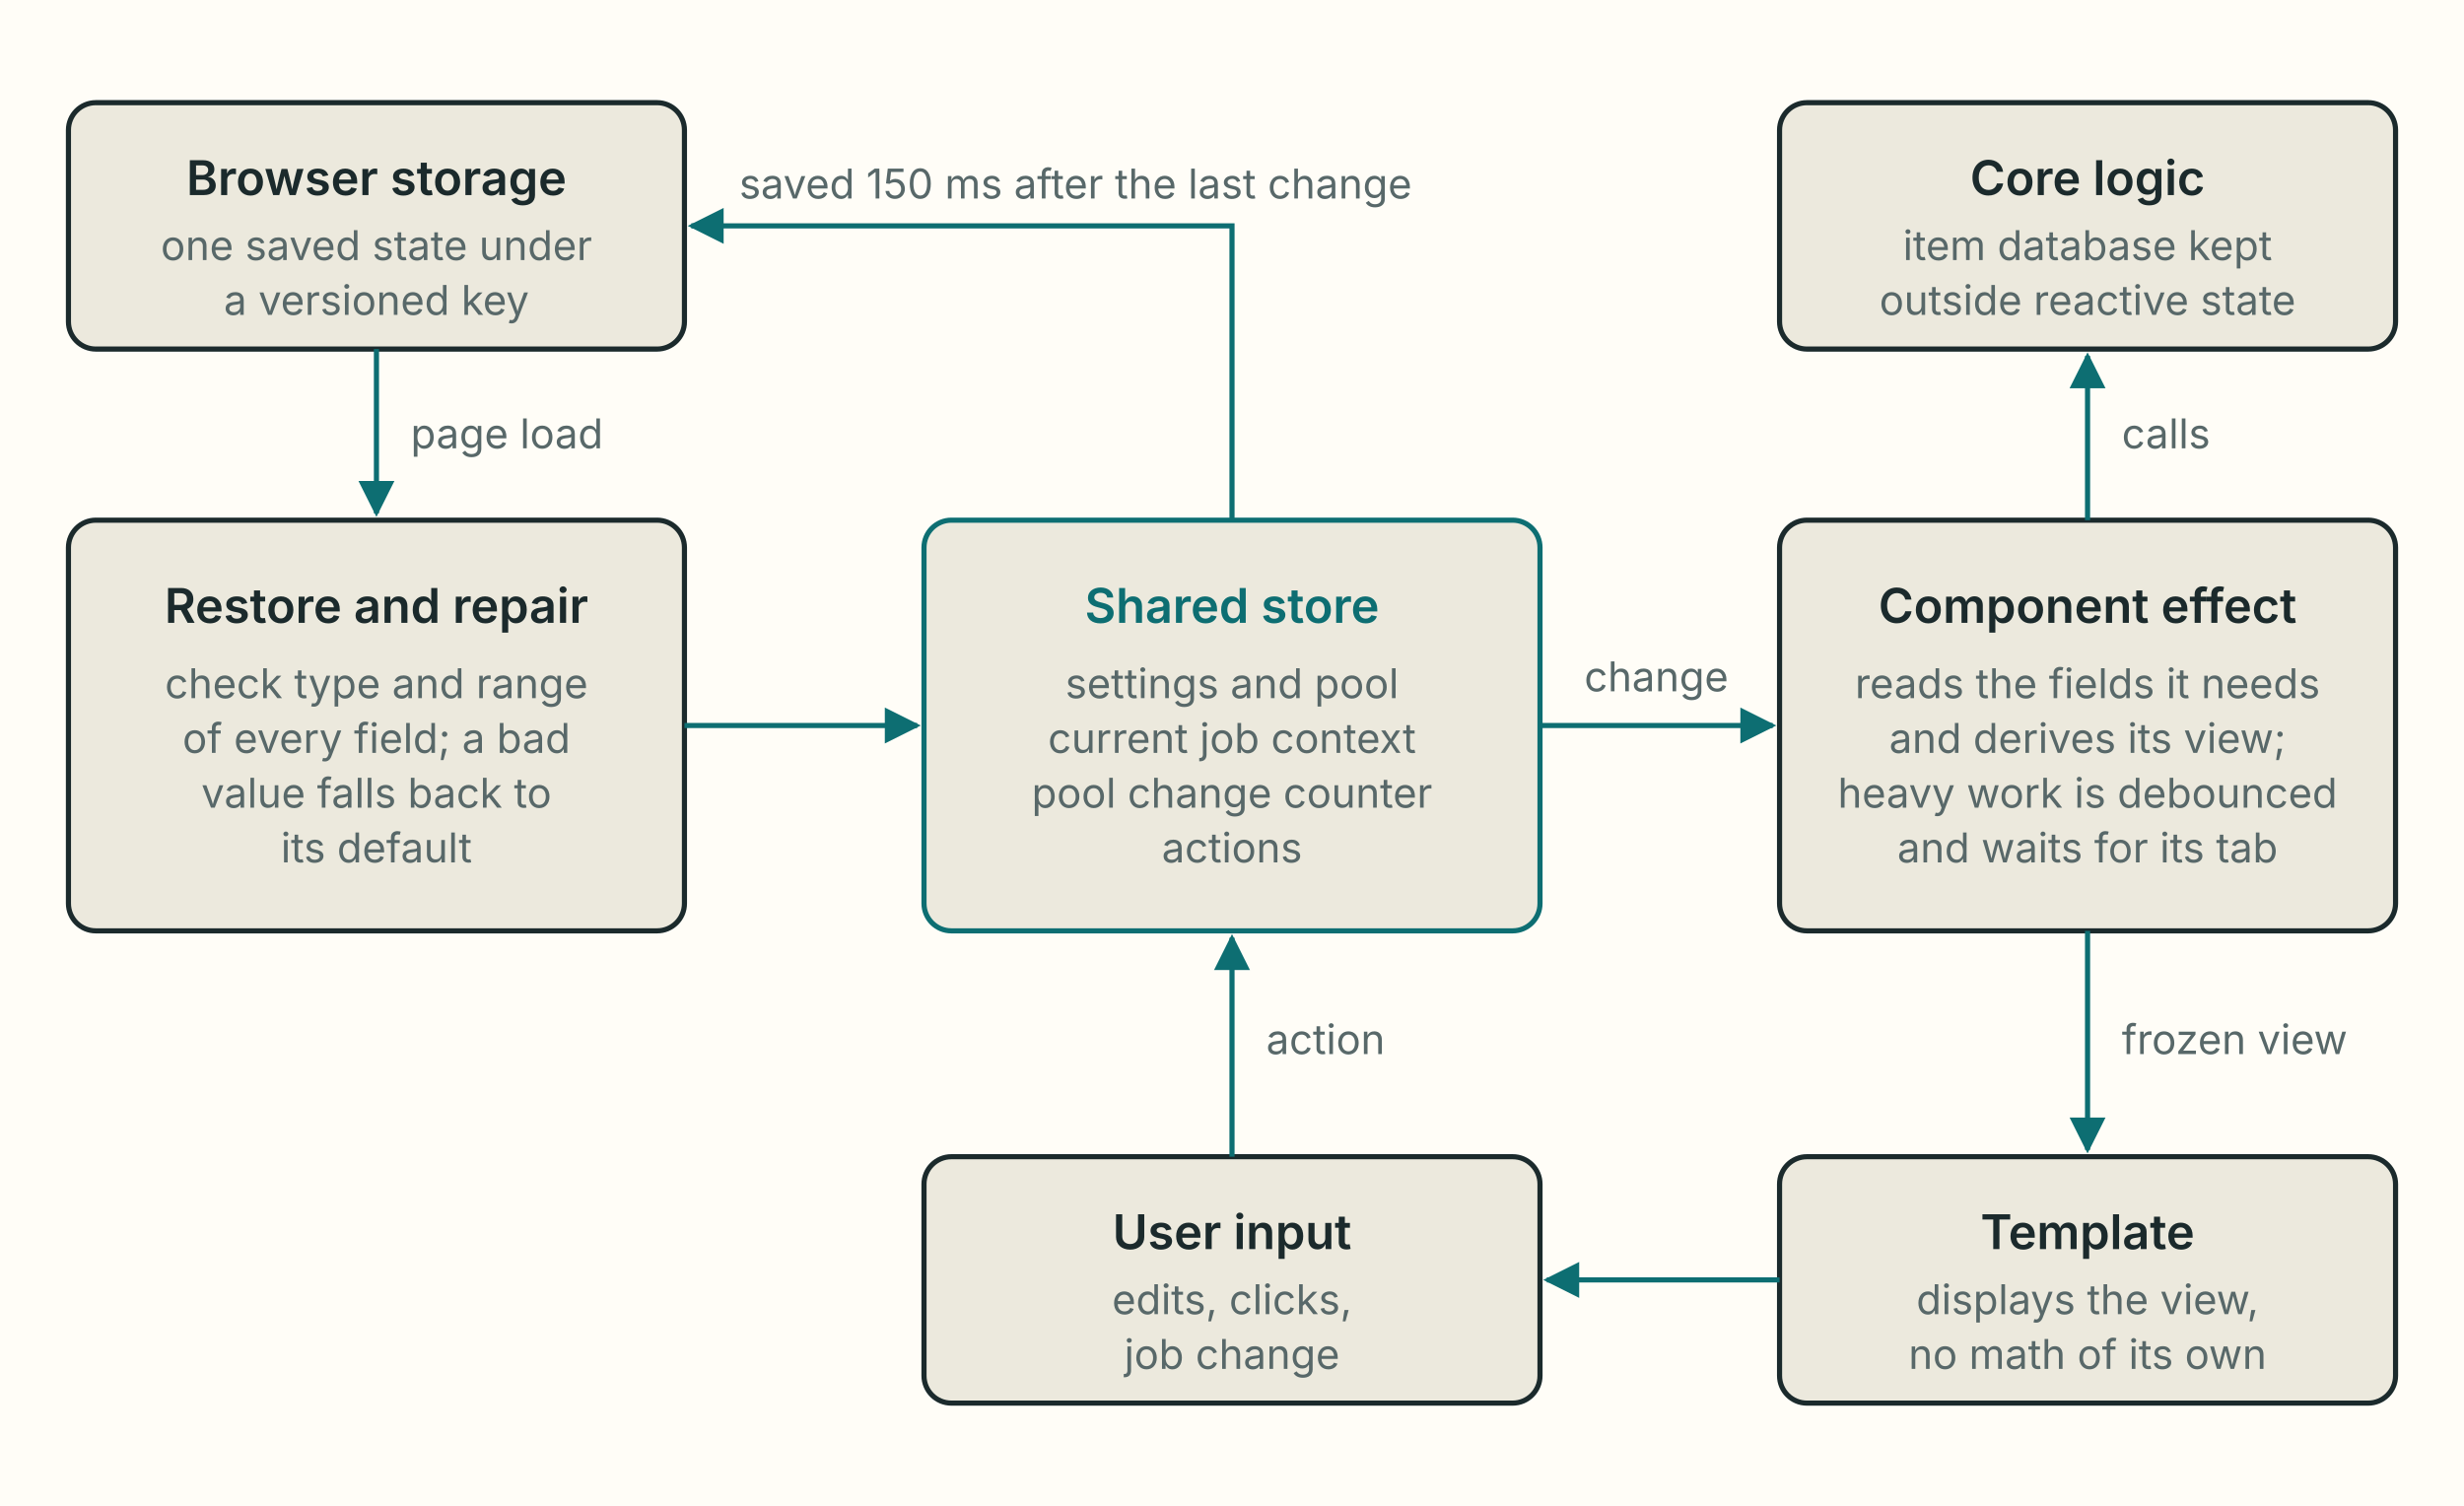
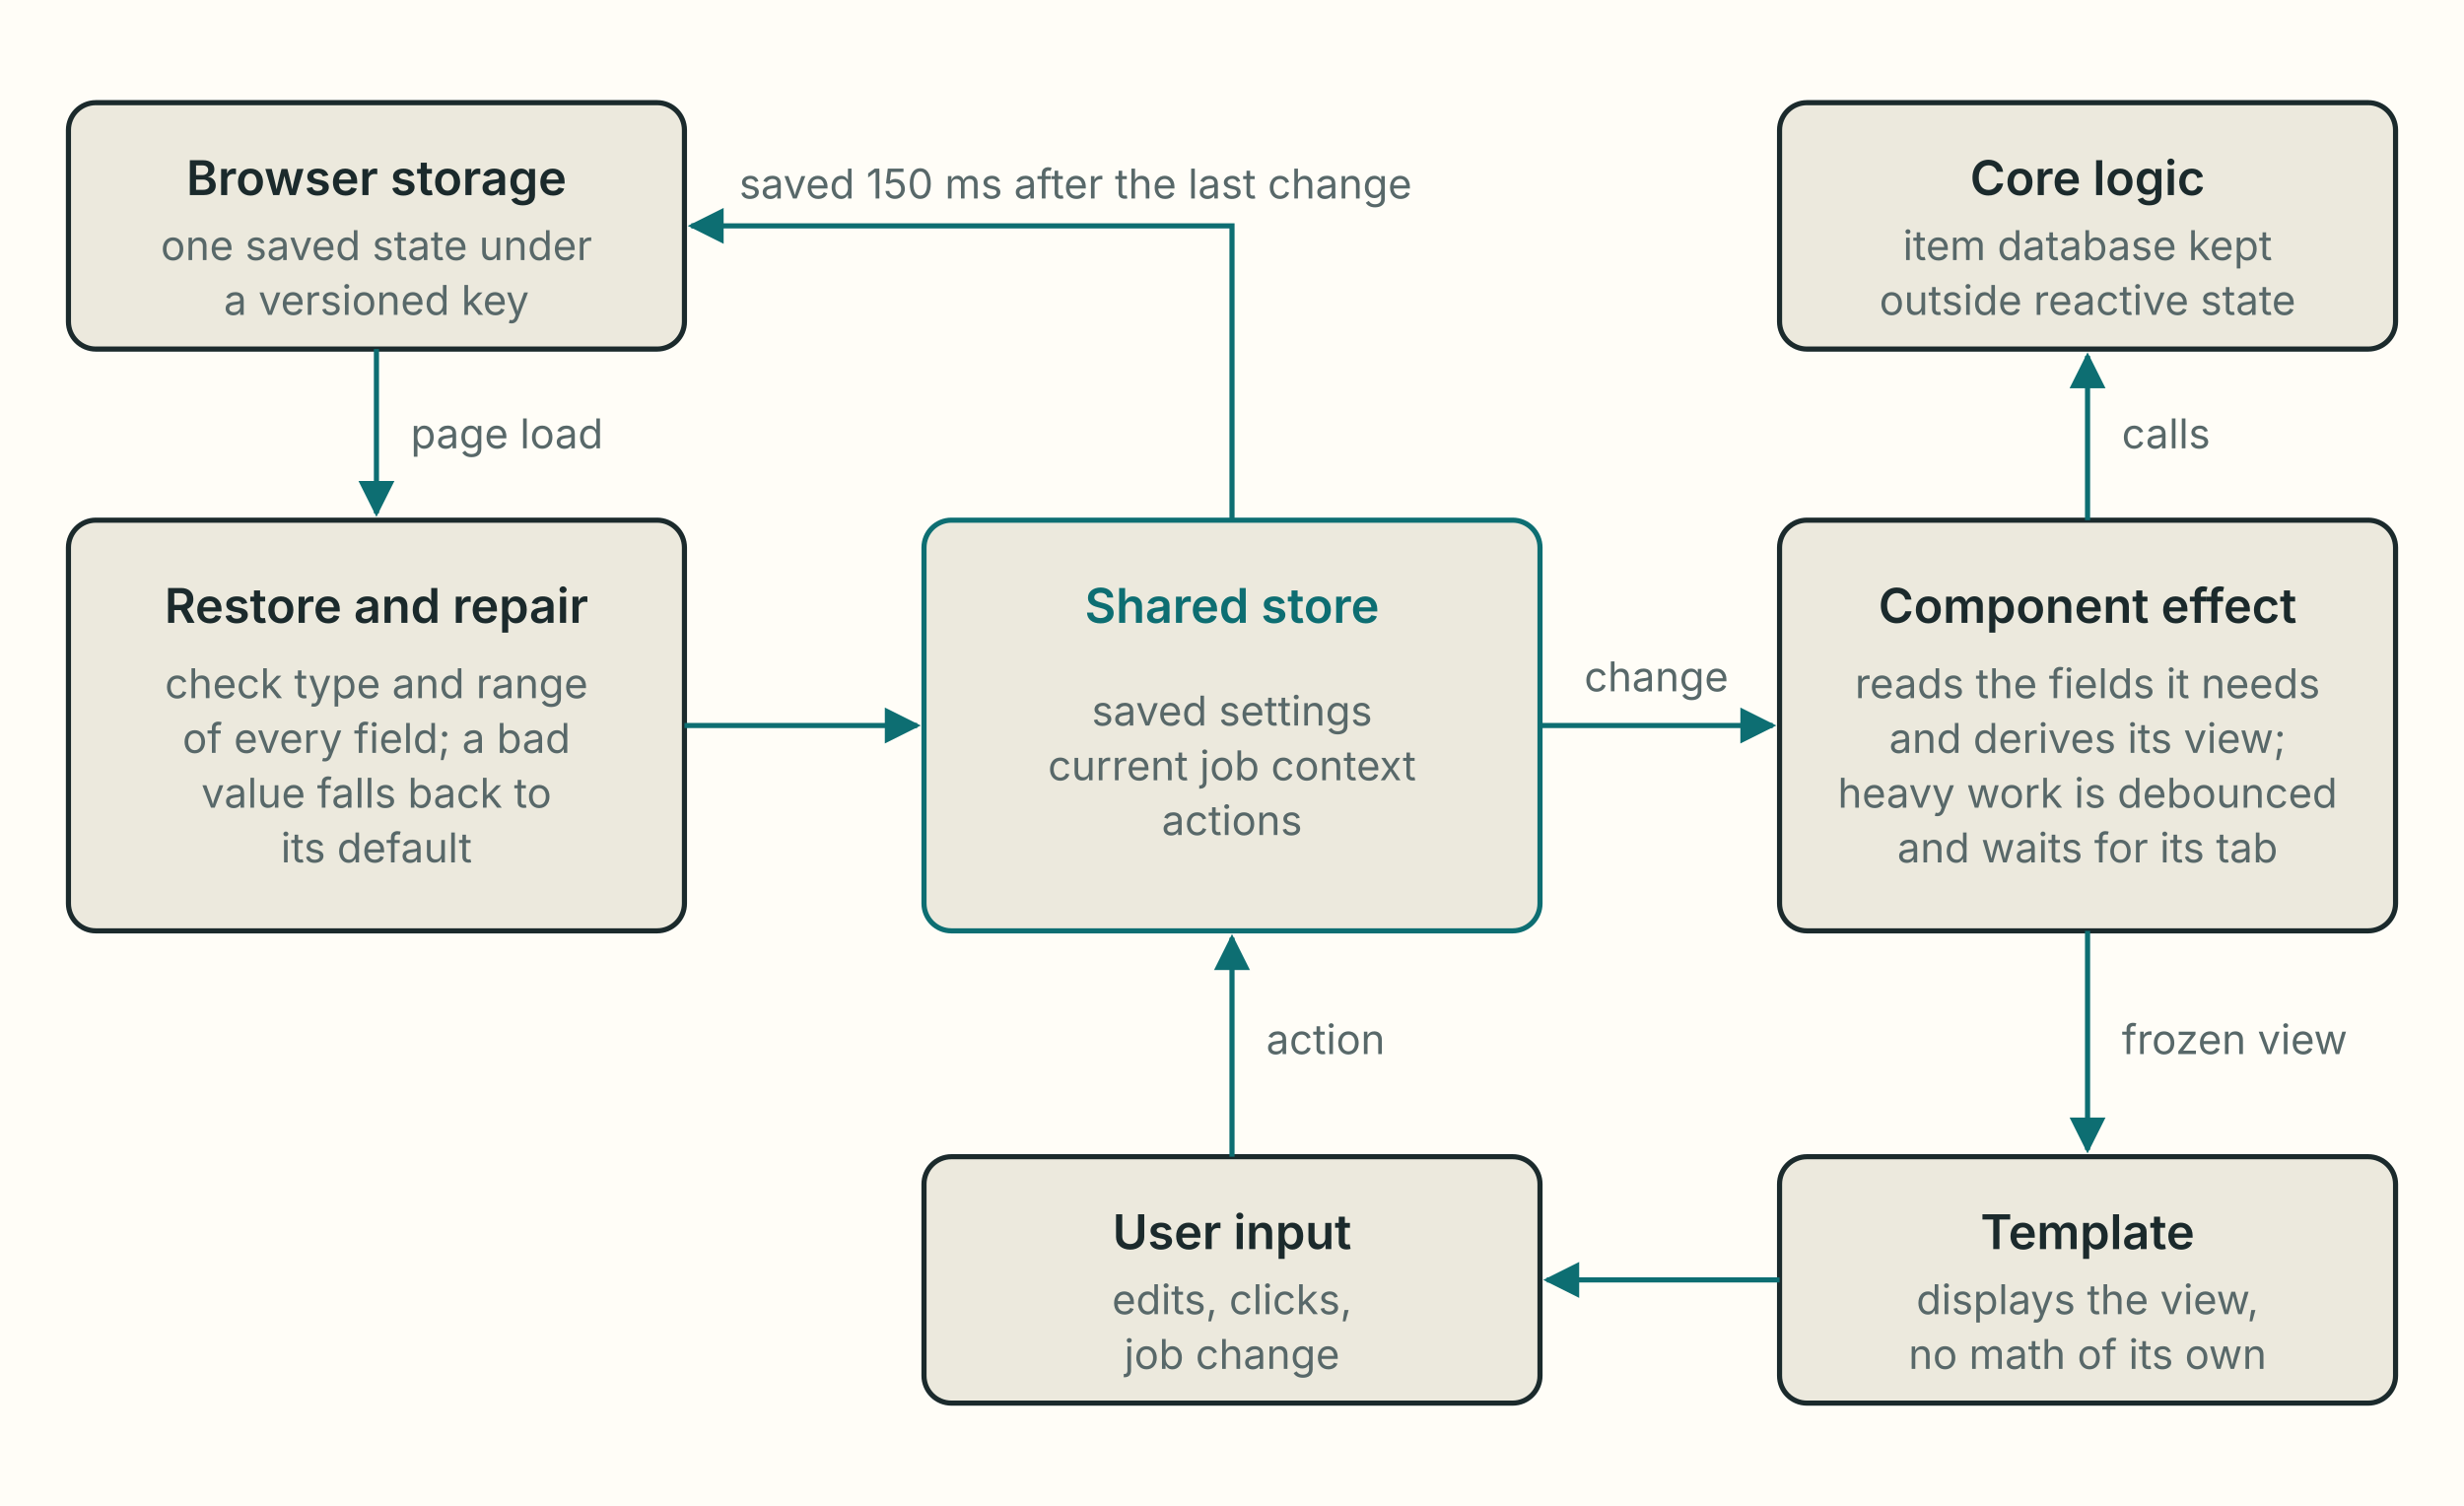
<svg xmlns="http://www.w3.org/2000/svg" viewBox="0 0 720 440" role="img" aria-labelledby="t d">
  <style>
    .bg { fill: #fffdf7; }
    .box { fill: #ece9dd; stroke: #1b2a2c; stroke-width: 1.5; }
    .hub { fill: #ece9dd; stroke: #0d6e72; stroke-width: 1.5; }
    .fg { fill: #1b2a2c; }
    .muted { fill: #586869; }
    .accent { fill: #0d6e72; }
    .flow { fill: none; stroke: #0d6e72; stroke-width: 1.5; }
    .head { fill: #0d6e72; }
    text { font-family: system-ui, -apple-system, "Segoe UI", sans-serif; }
    .t { font-size: 14px; font-weight: 600; }
    .s { font-size: 12px; }
    @media (prefers-color-scheme: dark) {
      .bg { fill: #142023; }
      .box { fill: #1b2b2e; stroke: #e5eeed; }
      .hub { fill: #1b2b2e; stroke: #4cc2b6; }
      .fg { fill: #e5eeed; }
      .muted { fill: #92a5a5; }
      .accent { fill: #4cc2b6; }
      .flow { stroke: #4cc2b6; }
      .head { fill: #4cc2b6; }
    }
  </style>
  <defs>
    <marker id="arrow" viewBox="0 0 10 10" refX="9" refY="5" markerWidth="7" markerHeight="7" orient="auto-start-reverse">
      <path d="M0,0 L10,5 L0,10 z" class="head" />
    </marker>
  </defs>
  <rect class="bg" x="0" y="0" width="720" height="440" />
  <rect class="box" x="20" y="30" width="180" height="72" rx="8" />
  <text class="fg t" x="110" y="57" text-anchor="middle">Browser storage</text>
  <text class="muted s" x="110" y="76" text-anchor="middle">one saved state under</text>
  <text class="muted s" x="110" y="92" text-anchor="middle">a versioned key</text>
  <rect class="box" x="520" y="30" width="180" height="72" rx="8" />
  <text class="fg t" x="610" y="57" text-anchor="middle">Core logic</text>
  <text class="muted s" x="610" y="76" text-anchor="middle">item database kept</text>
  <text class="muted s" x="610" y="92" text-anchor="middle">outside reactive state</text>
  <rect class="box" x="20" y="152" width="180" height="120" rx="8" />
  <text class="fg t" x="110" y="182" text-anchor="middle">Restore and repair</text>
  <text class="muted s" x="110" y="204" text-anchor="middle">check type and range</text>
  <text class="muted s" x="110" y="220" text-anchor="middle">of every field; a bad</text>
  <text class="muted s" x="110" y="236" text-anchor="middle">value falls back to</text>
  <text class="muted s" x="110" y="252" text-anchor="middle">its default</text>
  <rect class="hub" x="270" y="152" width="180" height="120" rx="8" />
  <text class="accent t" x="360" y="182" text-anchor="middle">Shared store</text>
-   <text class="muted s" x="360" y="204" text-anchor="middle">settings and pool</text>
-   <text class="muted s" x="360" y="220" text-anchor="middle">current job context</text>
-   <text class="muted s" x="360" y="236" text-anchor="middle">pool change counter</text>
-   <text class="muted s" x="360" y="252" text-anchor="middle">actions</text>
+   <text class="muted s" x="360" y="212" text-anchor="middle">saved settings</text>
+   <text class="muted s" x="360" y="228" text-anchor="middle">current job context</text>
+   <text class="muted s" x="360" y="244" text-anchor="middle">actions</text>
  <rect class="box" x="520" y="152" width="180" height="120" rx="8" />
  <text class="fg t" x="610" y="182" text-anchor="middle">Component effect</text>
  <text class="muted s" x="610" y="204" text-anchor="middle">reads the fields it needs</text>
  <text class="muted s" x="610" y="220" text-anchor="middle">and derives its view;</text>
  <text class="muted s" x="610" y="236" text-anchor="middle">heavy work is debounced</text>
  <text class="muted s" x="610" y="252" text-anchor="middle">and waits for its tab</text>
  <rect class="box" x="270" y="338" width="180" height="72" rx="8" />
  <text class="fg t" x="360" y="365" text-anchor="middle">User input</text>
  <text class="muted s" x="360" y="384" text-anchor="middle">edits, clicks,</text>
  <text class="muted s" x="360" y="400" text-anchor="middle">job change</text>
  <rect class="box" x="520" y="338" width="180" height="72" rx="8" />
  <text class="fg t" x="610" y="365" text-anchor="middle">Template</text>
  <text class="muted s" x="610" y="384" text-anchor="middle">displays the view,</text>
  <text class="muted s" x="610" y="400" text-anchor="middle">no math of its own</text>
  <line class="flow" x1="110" y1="102" x2="110" y2="150" marker-end="url(#arrow)" />
  <text class="muted s" x="120" y="131">page load</text>
  <line class="flow" x1="200" y1="212" x2="268" y2="212" marker-end="url(#arrow)" />
  <path class="flow" d="M360,152 V66 H202" marker-end="url(#arrow)" />
  <text class="muted s" x="216" y="58">saved 150 ms after the last change</text>
  <line class="flow" x1="450" y1="212" x2="518" y2="212" marker-end="url(#arrow)" />
  <text class="muted s" x="484" y="202" text-anchor="middle">change</text>
  <line class="flow" x1="610" y1="152" x2="610" y2="104" marker-end="url(#arrow)" />
  <text class="muted s" x="620" y="131">calls</text>
  <line class="flow" x1="610" y1="272" x2="610" y2="336" marker-end="url(#arrow)" />
  <text class="muted s" x="620" y="308">frozen view</text>
  <line class="flow" x1="520" y1="374" x2="452" y2="374" marker-end="url(#arrow)" />
  <line class="flow" x1="360" y1="338" x2="360" y2="274" marker-end="url(#arrow)" />
  <text class="muted s" x="370" y="308">action</text>
</svg>
